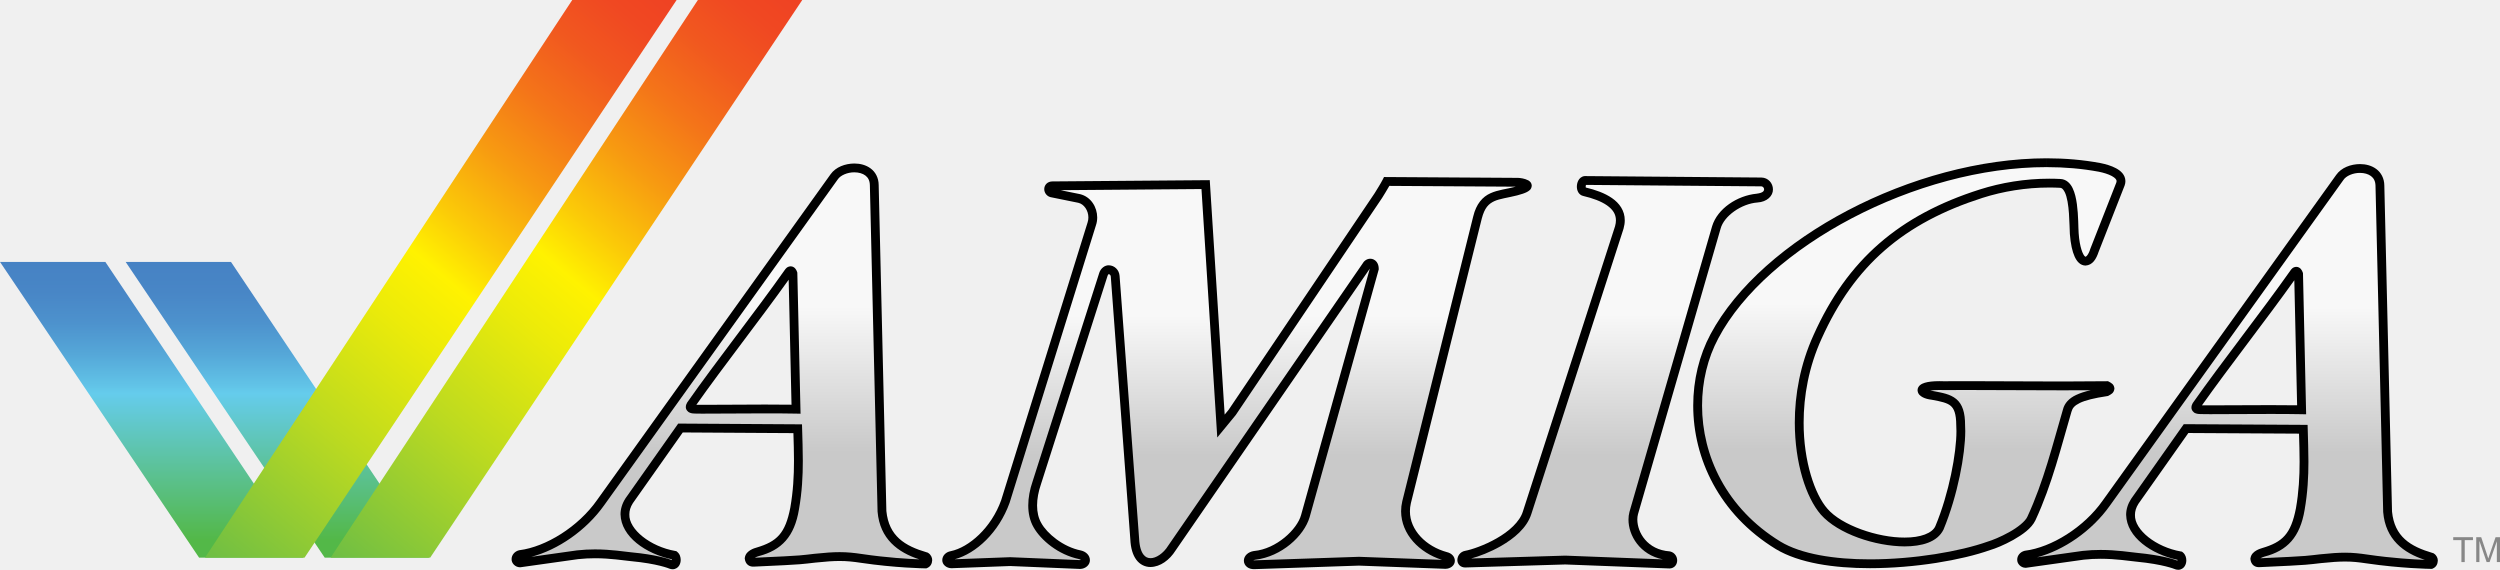
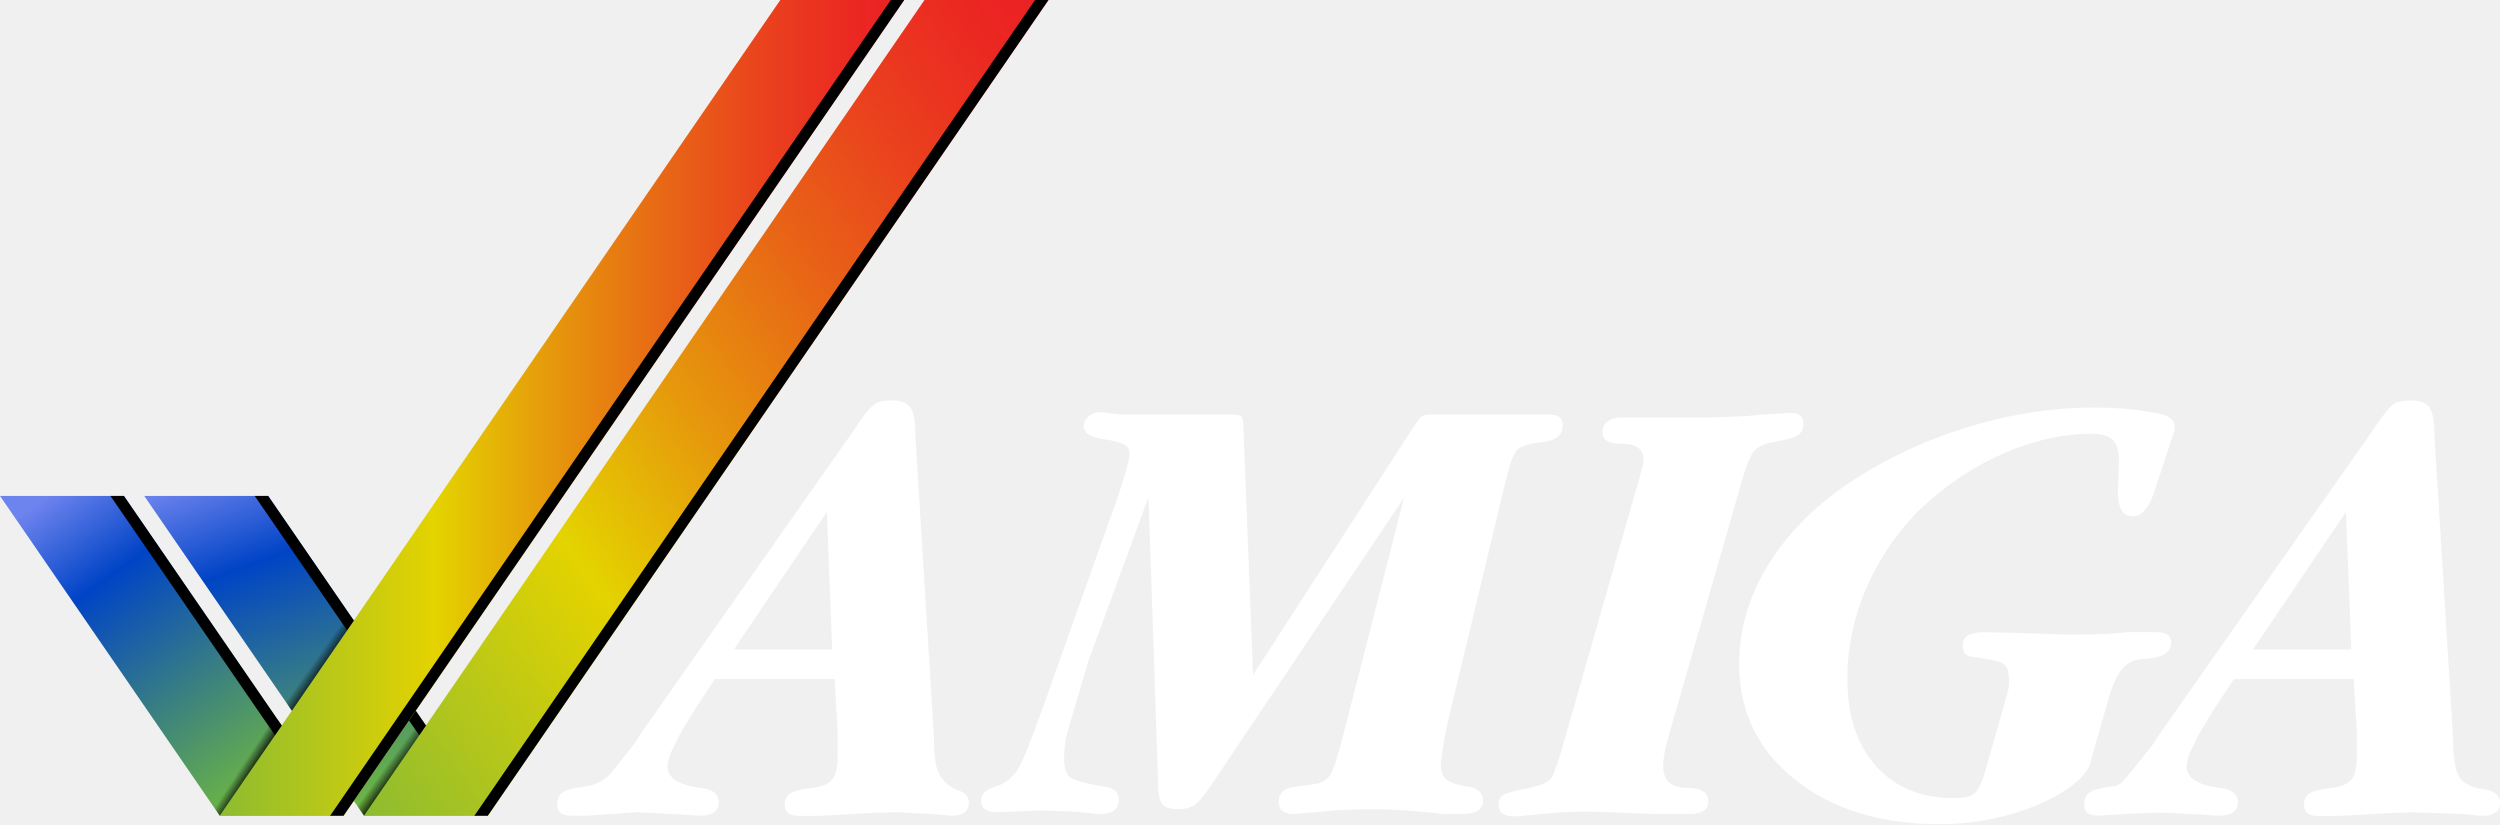
- <svg xmlns="http://www.w3.org/2000/svg" version="1.1" id="Ebene_1" x="0px" y="0px" width="566.929px" height="129.21px" viewBox="0 0 566.929 129.21" enable-background="new 0 0 566.929 129.21" xml:space="preserve">
-   <g id="Ebene_2">
- </g>
-   <g>
-     <g enable-background="new    ">
-       <g>
-         <g>
-           <linearGradient id="SVGID_1_" gradientUnits="userSpaceOnUse" x1="280.519" y1="41.153" x2="280.519" y2="128.077">
-             <stop offset="0.35" style="stop-color:#F8F8F8" />
-             <stop offset="0.716" style="stop-color:#C9C9C9" />
-           </linearGradient>
-           <path fill="url(#SVGID_1_)" d="M314.466,41.153l29.807,0.189c0.568,0,4.658,0.663-0.453,1.999      c-4.084,1.063-7.43,0.661-8.764,5.979l-16.086,64.575c-1.336,5.769,3.152,10.742,8.955,12.301c1.313,0.32,1.393,1.715-0.158,1.8      l-19.586-0.724l-23.795,0.805c-1.728,0-1.795-1.794,0.085-2.125c5.562-0.567,10.478-5.151,11.548-8.913l15.643-56.077      c0.002-0.846-0.436-1.287-0.914-1.287c-0.35,0-0.723,0.236-0.965,0.719l-44.044,63.917c-1.22,1.967-3.14,3.271-4.838,3.271      c-1.835,0-3.412-1.521-3.578-5.375l-4.433-59.588c-0.048-0.826-0.744-1.454-1.438-1.454c-0.478,0-0.956,0.297-1.222,1.029      l-15.107,47.273c-1.237,3.593-1.325,7.104,0.147,9.646c1.463,2.611,5.229,5.803,9.64,6.701c1.714,0.412,1.628,2.125-0.004,2.209      l-15.824-0.662l-13.293,0.498c-1.561-0.084-1.393-1.631,0.004-1.883c4.578-0.979,9.826-5.638,12.205-12.267l19.571-62.897      c0.821-2.376-0.476-5.236-2.852-5.804l-6.055-1.229c-1.063-0.082-1.215-1.632,0.002-1.632l34.736-0.282l3.482,54.755l2.548-3.1      l33.147-49.172C312.984,43.683,313.968,42.134,314.466,41.153z" />
-           <path d="M282.789,128.577c-0.439-0.336-0.721-0.885-0.715-1.438l0,0c0.017-1.149,1.001-1.98,2.225-2.174l0,0l0.027-0.006      l0.043-0.004c5.083-0.46,9.815-4.928,10.685-8.187l0,0l15.581-55.852l-44.048,63.92c-1.372,2.18-3.473,3.711-5.686,3.744l0,0      c-1.196,0.013-2.412-0.545-3.218-1.644l0,0c-0.812-1.096-1.27-2.636-1.359-4.66l0,0l-4.432-59.601      c-0.002-0.292-0.342-0.518-0.439-0.512l0,0c-0.008,0.004-0.017,0.004-0.027,0.004l0,0c-0.037,0-0.095,0-0.245,0.327l0,0      l-15.114,47.295c-0.582,1.689-0.889,3.343-0.889,4.837l0,0c0,1.529,0.317,2.88,0.963,3.995l0,0      c1.27,2.314,4.902,5.408,9.001,6.216l0,0c1.134,0.255,2.012,1.101,2.019,2.18l0,0c0.014,1.132-1.046,1.981-2.201,2l0,0      l-0.058,0.002l-15.822-0.661l-13.303,0.497l-0.043-0.002c-1.048-0.002-2.078-0.789-2.053-1.84l0,0      c0.014-1.059,0.874-1.847,1.902-2.019l0,0c4.122-0.852,9.223-5.29,11.461-11.587l0,0l19.579-62.925      c0.129-0.373,0.193-0.769,0.193-1.165l0,0c0.002-1.568-0.99-3.044-2.298-3.332l0,0l-6.008-1.221      c-1.043-0.115-1.721-1.01-1.703-1.875l0,0c-0.004-0.42,0.153-0.885,0.506-1.231l0,0c0.35-0.348,0.855-0.52,1.343-0.516l0,0      l35.681-0.288l3.382,53.167l0.906-1.1l33.1-49.101c0.412-0.671,1.393-2.221,1.85-3.125l0,0l0.278-0.551l30.42,0.192      c0.506,0.031,1.437,0.116,2.311,0.574l0,0c0.259,0.159,0.736,0.456,0.773,1.206l0,0c-0.077,0.897-0.635,1.161-1.092,1.428l0,0      c-0.51,0.261-1.194,0.496-2.195,0.759l0,0c-2.138,0.547-3.968,0.733-5.244,1.334l0,0c-1.258,0.611-2.148,1.451-2.799,3.92l0,0      l-16.082,64.559c-0.146,0.621-0.214,1.227-0.214,1.815l0,0c-0.026,4.268,3.657,8.002,8.43,9.287l0,0      c0.945,0.224,1.738,0.93,1.759,1.943l0,0c0.005,1.096-1.052,1.819-2.095,1.827l0,0l-0.054,0.002l-19.602-0.725l-23.782,0.804      c-0.004,0-0.008,0-0.012,0l0,0C283.779,129.074,283.224,128.917,282.789,128.577L282.789,128.577z M284.351,127.074      l23.838-0.806l18.807,0.695c-5.114-1.617-9.239-5.779-9.265-11.028l0,0c-0.002-0.746,0.087-1.503,0.268-2.284l0,0l16.087-64.575      c0.683-2.847,2.131-4.465,3.902-5.25l0,0c1.749-0.792,3.635-0.937,5.578-1.453l0,0c0.047-0.012,0.094-0.024,0.14-0.037l0,0      l-28.643-0.181c-0.553,0.99-1.303,2.17-1.656,2.75l0,0l-33.172,49.208l-4.192,5.097l-3.583-56.34l-31.957,0.258l4.446,0.904      c2.441,0.607,3.862,2.942,3.866,5.286l0,0c0,0.607-0.095,1.223-0.292,1.788l0,0l-19.583,62.938      c-2.42,6.682-7.531,11.459-12.446,12.784l0,0l12.593-0.472l15.813,0.661c0.093-0.009,0.159-0.025,0.205-0.042l0,0      c-0.064-0.056-0.191-0.136-0.394-0.186l0,0c-4.758-0.995-8.658-4.285-10.307-7.18l0,0c-0.852-1.47-1.225-3.183-1.225-4.983l0,0      c0-1.766,0.356-3.627,0.99-5.467l0,0l15.12-47.31c0.332-1.016,1.245-1.716,2.163-1.689l0,0c1.289,0.031,2.329,1.038,2.435,2.381      l0,0l4.434,59.619c0.075,1.801,0.489,2.948,0.963,3.576l0,0c0.485,0.626,0.974,0.827,1.617,0.841l0,0      c1.181,0.033,2.919-1.042,4.013-2.839l0,0l44.007-63.864c0.364-0.692,1.033-1.2,1.825-1.204l0,0      c0.547-0.004,1.088,0.275,1.42,0.707l0,0c0.338,0.433,0.493,0.984,0.491,1.575l0,0l0.002,0.006v0.139l-15.682,56.211      c-1.266,4.242-6.329,8.924-12.339,9.625l0,0c-0.199,0.035-0.332,0.085-0.419,0.131l0,0      C284.258,127.071,284.302,127.074,284.351,127.074L284.351,127.074z" />
-         </g>
-       </g>
-     </g>
-   </g>
-   <g>
-     <g enable-background="new    ">
-       <g>
-         <g>
-           <linearGradient id="SVGID_2_" gradientUnits="userSpaceOnUse" x1="366.273" y1="40.928" x2="366.273" y2="127.911">
-             <stop offset="0.35" style="stop-color:#F8F8F8" />
-             <stop offset="0.716" style="stop-color:#C9C9C9" />
-           </linearGradient>
-           <path fill="url(#SVGID_2_)" d="M359.425,40.928l40.012,0.331c1.883,0,2.766,3.332-1,3.664c-4.02,0.354-8.225,3.215-9.213,6.641      l-18.748,64.8c-0.904,3.438,1.594,9.183,8.051,9.669c1.063,0.246,1.061,1.877,0.08,1.877l-23.631-0.906l-22.697,0.686      c-1.232,0-0.896-1.629,0.154-1.795c3.111-0.567,12.154-4.076,13.879-9.634l20.902-64.692c1.309-4.656-3.016-6.949-7.922-8.095      C358.23,43.304,358.447,41.011,359.425,40.928z" />
-           <path d="M378.567,128.909l-23.601-0.905l-22.688,0.684c-0.466,0.007-0.964-0.152-1.31-0.503l0,0      c-0.347-0.346-0.484-0.805-0.48-1.199l0,0c0.017-0.946,0.649-1.87,1.765-2.074l0,0c1.394-0.249,4.396-1.25,7.141-2.83l0,0      c2.772-1.573,5.256-3.759,5.967-6.128l0,0l20.89-64.654c0.14-0.494,0.198-0.94,0.198-1.343l0,0      c-0.011-1.41-0.699-2.438-2.036-3.391l0,0c-1.326-0.927-3.256-1.631-5.328-2.112l0,0c-0.559-0.099-0.999-0.5-1.203-0.895l0,0      c-0.222-0.411-0.292-0.83-0.295-1.237l0,0c0.005-0.481,0.103-0.957,0.343-1.406l0,0c0.228-0.432,0.7-0.921,1.414-0.984l0,0      l0.046-0.002l40.049,0.33c1.554,0.023,2.613,1.308,2.615,2.68l0,0c0.033,1.493-1.355,2.853-3.528,2.98l0,0      c-3.64,0.282-7.577,3.06-8.341,5.923l0,0l-18.74,64.777c-0.097,0.361-0.148,0.768-0.148,1.201l0,0      c0.021,2.933,2.246,6.833,7.308,7.215l0,0l0.069,0.006l0.079,0.019c1.071,0.253,1.595,1.223,1.581,2.029l0,0      c-0.003,0.402-0.111,0.824-0.403,1.195l0,0c-0.276,0.364-0.781,0.626-1.323,0.626l0,0      C378.592,128.909,378.58,128.909,378.567,128.909L378.567,128.909z M377.115,126.852c-5.262-1.019-7.84-5.458-7.82-9.032l0,0      c0-0.594,0.07-1.17,0.221-1.734l0,0l18.747-64.799c1.214-3.99,5.686-6.932,10.086-7.36l0,0c1.625-0.208,1.671-0.715,1.704-0.988      l0,0c0-0.357-0.309-0.678-0.624-0.68l0,0l-39.771-0.328c-0.037,0.094-0.072,0.251-0.07,0.39l0,0      c-0.002,0.08,0.01,0.151,0.021,0.201l0,0c2.188,0.52,4.295,1.258,5.947,2.402l0,0c1.666,1.141,2.905,2.851,2.893,5.032l0,0      c0.002,0.603-0.09,1.233-0.282,1.921l0,0l-20.899,64.679c-1.018,3.199-3.918,5.548-6.878,7.26l0,0      c-2.466,1.408-4.993,2.362-6.781,2.833l0,0l21.378-0.647L377.115,126.852L377.115,126.852z" />
-         </g>
-       </g>
-     </g>
-   </g>
-   <g>
-     <g enable-background="new    ">
-       <g>
-         <g>
-           <linearGradient id="SVGID_3_" gradientUnits="userSpaceOnUse" x1="432.982" y1="36.898" x2="432.982" y2="127.848">
-             <stop offset="0.35" style="stop-color:#F8F8F8" />
-             <stop offset="0.716" style="stop-color:#C9C9C9" />
-           </linearGradient>
-           <path fill="url(#SVGID_3_)" d="M464.128,36.898c4.105,0,8.133,0.34,12.004,1.062c2.461,0.496,5.475,1.62,4.738,3.746      l-5.906,15.057c-0.467,1.534-1.244,2.462-2.031,2.462c-1.094,0-2.207-1.792-2.551-6.244c-0.195-2.436,0.197-11.205-3.146-11.393      c-0.85-0.046-1.695-0.067-2.543-0.067c-5.363,0-10.688,0.885-15.43,2.396c-18.068,5.767-29.525,15.623-37.08,32.453      c-7.385,16.19-3.738,33.692,1.479,39.662c3.557,4.065,11.865,6.874,18.252,6.874c3.75,0,6.836-0.971,7.904-3.225      c3.457-8.307,5.133-18.494,4.809-23.15c0.014-5.647-2.201-6.086-6.41-6.866c-2.951-0.313-3.895-2.228,1.615-2.228      c0.293,0,0.604,0.006,0.936,0.02c1.771-0.012,3.492-0.018,5.189-0.018c3.881,0,7.602,0.021,11.299,0.039      c3.473,0.019,6.924,0.035,10.473,0.035c3.246,0,6.576-0.017,10.072-0.06c0.98,0.483,0.896,0.897-0.088,1.384      c-5.973,0.896-8.352,2.043-8.924,4.254c-2.311,7.85-4.383,16.438-8.123,24.488c-1.33,2.883-7.605,5.626-9.648,6.204      c-6.354,2.263-16.916,4.063-26.975,4.063c-8.072,0-15.822-1.16-20.813-4.184c-18.713-11.438-22.078-33.127-14.438-47.428      C400.123,54.96,434.261,36.898,464.128,36.898z" />
-           <path d="M402.708,124.517c-12.916-7.888-18.738-20.608-18.732-32.545l0,0c0-5.78,1.356-11.39,3.934-16.207l0,0      c11.65-21.742,45.962-39.819,76.22-39.867l0,0v1v1c-29.481-0.048-63.445,17.999-74.457,38.811l0,0      c-2.409,4.504-3.695,9.795-3.695,15.264l0,0c0.008,11.303,5.468,23.312,17.77,30.837l0,0c4.69,2.859,12.321,4.049,20.296,4.038      l0,0c9.934,0.005,20.445-1.794,26.701-4.025l0,0c0.903-0.253,2.967-1.072,4.874-2.147l0,0c1.921-1.054,3.698-2.475,4.14-3.517      l0,0c3.688-7.93,5.753-16.466,8.063-24.315l0,0c0.348-1.418,1.398-2.544,2.974-3.272l0,0c0.896-0.426,1.977-0.774,3.296-1.08      l0,0c-2.17,0.016-4.283,0.022-6.362,0.022l0,0c-3.552,0-7.005-0.017-10.478-0.035l0,0c-3.697-0.017-7.416-0.038-11.294-0.038      l0,0c-1.695,0-3.413,0.006-5.23,0.017l0,0c-0.318-0.013-0.615-0.019-0.895-0.019l0,0c-0.887-0.014-1.592,0.053-2.105,0.139l0,0      c0.181,0.039,0.381,0.072,0.596,0.095l0,0l0.027,0.002l0.05,0.009c2.085,0.4,3.839,0.667,5.237,1.815l0,0      c1.408,1.185,1.998,3.086,1.989,5.981l0,0c0,0,0,0,0,0.02l0,0c0.026,0.392,0.038,0.818,0.038,1.275l0,0      c-0.009,5.254-1.692,14.506-4.941,22.337l0,0c-1.426,2.861-4.932,3.777-8.809,3.796l0,0c-6.67-0.038-15.076-2.803-19.005-7.216      l0,0c-3.354-3.879-5.881-11.648-5.9-20.854l0,0c0-6.263,1.207-13.178,4.262-19.878l0,0      c7.631-17.053,19.421-27.189,37.688-32.994l0,0c4.841-1.542,10.261-2.443,15.735-2.443l0,0c0.863,0,1.727,0.021,2.599,0.067l0,0      c1.324,0.072,2.228,1.042,2.717,2.074l0,0c0.514,1.057,0.789,2.327,0.97,3.643l0,0c0.356,2.613,0.308,5.481,0.4,6.599l0,0      c0.222,3.23,0.994,4.917,1.411,5.228l0,0c0.107,0.093,0.135,0.091,0.141,0.091l0,0c0,0,0.002,0,0.002,0.002l0,0      c0-0.008,0.122-0.002,0.367-0.295l0,0c0.233-0.28,0.505-0.785,0.707-1.459l0,0l0.017-0.05l5.898-15.034      c0.046-0.135,0.059-0.236,0.059-0.316l0,0c0.021-0.28-0.248-0.703-1.074-1.154l0,0c-0.789-0.432-1.931-0.771-2.958-0.975l0,0      c-3.803-0.709-7.77-1.044-11.818-1.044l0,0v-1v-1c4.158,0,8.247,0.345,12.199,1.082l0,0c1.162,0.236,2.445,0.594,3.529,1.177      l0,0c1.049,0.564,2.102,1.474,2.122,2.914l0,0c0.003,0.322-0.057,0.642-0.179,1l0,0l-5.9,15.043      c-0.543,1.631-1.344,2.999-2.969,3.109l0,0c-1.16-0.023-1.954-0.897-2.465-2.036l0,0c-0.535-1.177-0.903-2.83-1.083-5.127l0,0      c-0.126-1.924-0.031-7.288-1.171-9.513l0,0c-0.385-0.741-0.688-0.939-1.033-0.96l0,0c-0.83-0.046-1.657-0.065-2.487-0.065l0,0      c-5.255-0.002-10.483,0.868-15.126,2.348l0,0c-17.869,5.729-28.992,15.304-36.476,31.915l0,0      c-2.925,6.411-4.083,13.044-4.083,19.052l0,0c-0.02,8.812,2.548,16.308,5.405,19.537l0,0c3.184,3.719,11.396,6.57,17.499,6.532      l0,0c3.624,0.019,6.29-1.007,6.98-2.609l0,0c3.12-7.475,4.78-16.659,4.771-21.523l0,0c0-0.43-0.015-0.825-0.036-1.177l0,0      l-0.002-0.034V96.53c0,0-0.002,0-0.002-0.053l0,0c-0.009-2.705-0.526-3.821-1.276-4.451l0,0      c-0.752-0.662-2.193-1.001-4.285-1.374l0,0c-0.786-0.09-1.463-0.271-2.019-0.551l0,0c-0.522-0.29-1.14-0.667-1.2-1.608l0,0      c-0.005-0.499,0.282-0.927,0.579-1.162l0,0c0.305-0.249,0.644-0.398,1.044-0.524l0,0c0.798-0.242,1.866-0.368,3.363-0.371l0,0      c0.307,0,0.631,0.007,0.931,0.021l0,0c1.772-0.013,3.495-0.019,5.194-0.019l0,0c3.885,0,7.607,0.022,11.305,0.04l0,0      c3.473,0.019,6.921,0.035,10.467,0.035l0,0c3.243-0.002,6.567-0.017,10.061-0.061l0,0l0.236-0.005l0.217,0.107      c0.512,0.289,1.158,0.554,1.251,1.559l0,0c-0.124,1.084-0.796,1.293-1.333,1.617l0,0l-0.144,0.071l-0.155,0.023      c-2.944,0.438-4.961,0.947-6.205,1.548l0,0c-1.251,0.619-1.675,1.173-1.908,2l0,0c-2.302,7.813-4.382,16.457-8.174,24.623l0,0      c-0.891,1.845-2.916,3.238-4.976,4.42l0,0c-2.072,1.162-4.169,2.002-5.245,2.308l0,0c-6.515,2.314-17.129,4.118-27.31,4.123l0,0      C415.871,128.837,408,127.704,402.708,124.517L402.708,124.517z" />
-         </g>
-       </g>
-     </g>
-   </g>
-   <path fill="#878787" d="M558.181,127.465v-4.979h-1.861v-0.668h4.477v0.668h-1.867v4.979H558.181z" />
-   <path fill="#878787" d="M561.539,127.465v-5.646h1.125l1.338,4c0.123,0.371,0.213,0.65,0.271,0.836  c0.063-0.205,0.164-0.508,0.299-0.905l1.352-3.931h1.006v5.646h-0.719v-4.727l-1.643,4.727h-0.674l-1.633-4.808v4.808H561.539z" />
-   <g>
-     <linearGradient id="SVGID_4_" gradientUnits="userSpaceOnUse" x1="60.549" y1="-1452.352" x2="60.549" y2="-1385.286" gradientTransform="matrix(1 0 0 -1 2.3501 -1325.893)">
-       <stop offset="0.06" style="stop-color:#53B848" />
-       <stop offset="0.555" style="stop-color:#65CCEC" />
-       <stop offset="0.583" style="stop-color:#61C3E7" />
-       <stop offset="0.688" style="stop-color:#55A7D8" />
-       <stop offset="0.793" style="stop-color:#4D92CD" />
-       <stop offset="0.898" style="stop-color:#4886C6" />
-       <stop offset="1" style="stop-color:#4682C4" />
+ <svg xmlns="http://www.w3.org/2000/svg" xmlns:xlink="http://www.w3.org/1999/xlink" id="Layer_1" data-name="Layer 1" viewBox="0 0 3840.2 1266">
+   <defs>
+     <linearGradient id="Dégradé_sans_nom" x1="375.711" y1="558.182" x2="595.289" y2="-45.102" gradientTransform="matrix(1, 0, 0, -1, 0, 1263.89)" gradientUnits="userSpaceOnUse">
+       <stop offset="0" stop-color="#6d83ee" />
+       <stop offset="0.24" stop-color="#0044c6" />
+       <stop offset="1" stop-color="#84cd28" />
    </linearGradient>
-     <polygon fill="url(#SVGID_4_)" points="28.491,59.393 52.378,59.393 97.306,126.459 73.637,126.459  " />
-     <linearGradient id="SVGID_5_" gradientUnits="userSpaceOnUse" x1="72.555" y1="-1452.288" x2="179.013" y2="-1325.416" gradientTransform="matrix(1 0 0 -1 2.3501 -1325.893)">
-       <stop offset="0" style="stop-color:#6EBE44" />
-       <stop offset="0.001" style="stop-color:#6EBE44" />
-       <stop offset="0.245" style="stop-color:#BCDA20" />
-       <stop offset="0.419" style="stop-color:#ECEB09" />
-       <stop offset="0.505" style="stop-color:#FFF200" />
-       <stop offset="0.578" style="stop-color:#FBCA08" />
-       <stop offset="0.679" style="stop-color:#F79A11" />
-       <stop offset="0.775" style="stop-color:#F47419" />
-       <stop offset="0.864" style="stop-color:#F1581F" />
-       <stop offset="0.941" style="stop-color:#F04822" />
-       <stop offset="1" style="stop-color:#EF4223" />
+     <linearGradient id="Dégradé_sans_nom_2" x1="85.016" y1="509.241" x2="455.937" y2="-14.742" xlink:href="#Dégradé_sans_nom" />
+     <linearGradient id="Dégradé_sans_nom_3" x1="337.5" y1="637.44" x2="1388.9" y2="637.44" gradientTransform="matrix(1, 0, 0, -1, 0, 1263.89)" gradientUnits="userSpaceOnUse">
+       <stop offset="0" stop-color="#8dbc30" />
+       <stop offset="0.314" stop-color="#e4d300" />
+       <stop offset="0.488" stop-color="#e6970c" />
+       <stop offset="0.658" stop-color="#e86416" />
+       <stop offset="0.806" stop-color="#ea3f1e" />
+       <stop offset="0.925" stop-color="#eb2822" />
+       <stop offset="1" stop-color="#eb2024" />
    </linearGradient>
-     <polygon fill="url(#SVGID_5_)" points="158.261,0.001 181.93,0.001 97.553,126.459 74.98,126.459  " />
-   </g>
-   <g>
-     <linearGradient id="SVGID_6_" gradientUnits="userSpaceOnUse" x1="32.058" y1="-1452.351" x2="32.058" y2="-1385.286" gradientTransform="matrix(1 0 0 -1 2.3501 -1325.893)">
-       <stop offset="0.06" style="stop-color:#53B848" />
-       <stop offset="0.555" style="stop-color:#65CCEC" />
-       <stop offset="0.583" style="stop-color:#61C3E7" />
-       <stop offset="0.688" style="stop-color:#55A7D8" />
-       <stop offset="0.793" style="stop-color:#4D92CD" />
-       <stop offset="0.898" style="stop-color:#4886C6" />
-       <stop offset="1" style="stop-color:#4682C4" />
+     <linearGradient id="Dégradé_sans_nom_4" x1="437.698" y1="184.369" x2="1731.869" y2="1090.557" xlink:href="#Dégradé_sans_nom_3" />
+     <linearGradient id="Dégradé_sans_nom_5" x1="596.37" y1="91.456" x2="719.454" y2="0.473" gradientTransform="matrix(1, 0, 0, -1, 0, 1263.89)" gradientUnits="userSpaceOnUse">
+       <stop offset="0" stop-opacity="0" />
+       <stop offset="0.157" />
    </linearGradient>
-     <polygon fill="url(#SVGID_6_)" points="0,59.393 23.889,59.393 68.816,126.458 45.147,126.458  " />
-     <linearGradient id="SVGID_7_" gradientUnits="userSpaceOnUse" x1="44.064" y1="-1452.287" x2="150.521" y2="-1325.416" gradientTransform="matrix(1 0 0 -1 2.3501 -1325.893)">
-       <stop offset="0" style="stop-color:#6EBE44" />
-       <stop offset="0.001" style="stop-color:#6EBE44" />
-       <stop offset="0.245" style="stop-color:#BCDA20" />
-       <stop offset="0.419" style="stop-color:#ECEB09" />
-       <stop offset="0.505" style="stop-color:#FFF200" />
-       <stop offset="0.578" style="stop-color:#FBCA08" />
-       <stop offset="0.679" style="stop-color:#F79A11" />
-       <stop offset="0.775" style="stop-color:#F47419" />
-       <stop offset="0.864" style="stop-color:#F1581F" />
-       <stop offset="0.941" style="stop-color:#F04822" />
-       <stop offset="1" style="stop-color:#EF4223" />
+     <linearGradient id="Dégradé_sans_nom_6" x1="374.226" y1="91.384" x2="447.137" y2="43.481" gradientTransform="matrix(1, 0, 0, -1, 0, 1263.89)" gradientUnits="userSpaceOnUse">
+       <stop offset="0" stop-opacity="0" />
+       <stop offset="0.254" />
    </linearGradient>
-     <polygon fill="url(#SVGID_7_)" points="129.769,0 153.438,0 69.063,126.458 46.489,126.458  " />
-   </g>
-   <g>
-     <linearGradient id="SVGID_8_" gradientUnits="userSpaceOnUse" x1="163.706" y1="38.08" x2="163.706" y2="128.09">
-       <stop offset="0.35" style="stop-color:#F8F8F8" />
-       <stop offset="0.716" style="stop-color:#C9C9C9" />
+     <linearGradient id="Dégradé_sans_nom_7" x1="477.722" y1="258.058" x2="517.938" y2="229.513" gradientTransform="matrix(1, 0, 0, -1, 0, 1263.89)" gradientUnits="userSpaceOnUse">
+       <stop offset="0.202" stop-opacity="0" />
+       <stop offset="0.688" />
    </linearGradient>
-     <path fill="url(#SVGID_8_)" d="M154.313,97.063l-11.644,16.511c-3.452,5.399,3.078,11.04,10.279,12.354   c0.66,0.513,0.548,2.163-0.415,2.163c-0.105,0-0.219-0.02-0.345-0.063c-0.144-0.063-2.86-1.194-9.034-1.771   c-1.652-0.156-4.623-0.663-8.245-0.663c-1.248,0-2.571,0.062-3.947,0.214l-13.024,1.834c-1.232-0.082-1.229-1.551,0.002-1.882   c6.293-0.813,13.835-5.481,18.259-11.771l52.979-73.901c0.875-1.269,2.745-2.007,4.565-2.007c2.279,0,4.474,1.158,4.517,3.887   l1.745,73.983c0.566,6.204,4.724,8.829,9.962,10.294c0.732,0.495,0.411,1.477-0.086,1.645c-0.34-0.007-6.801-0.105-14.522-1.254   c-1.807-0.267-3.22-0.421-4.946-0.421c-1.493,0-3.221,0.116-5.64,0.373c-3.029,0.32-1.598,0.366-13.862,0.91   c-0.466,0.022-0.919-0.099-1.017-0.888c0.109-0.91,1.48-1.349,1.918-1.465c4.9-1.358,7.317-3.816,8.392-9.847   c1.16-6.631,0.85-12.269,0.694-18.071L154.313,97.063z M173.393,92.741c2.696,0,5.234,0.015,7.125,0.056L179.816,62   c-0.133-0.4-0.313-0.605-0.519-0.605c-0.169,0-0.357,0.145-0.546,0.439c-6.558,9.313-15.59,20.729-22.065,29.973   c-0.415,0.729-0.001,0.979,0.98,0.979c0.157,0.015,0.688,0.02,1.498,0.02c1.393,0,3.607-0.016,6.142-0.027   C167.84,92.759,170.696,92.741,173.393,92.741" />
-     <path d="M152.533,129.088c-0.23,0.002-0.456-0.042-0.669-0.114l0,0l-0.036-0.013l-0.039-0.017c-0.031-0.015-2.65-1.127-8.73-1.695   l0,0c-1.722-0.163-4.612-0.656-8.149-0.658l0,0c-1.216,0-2.503,0.062-3.809,0.205l0,0l-13.125,1.848l-0.105-0.006   c-1.026-0.017-1.9-0.914-1.856-1.844l0,0c-0.006-0.916,0.684-1.756,1.668-2.002l0,0l0.064-0.019l0.064-0.006   c5.928-0.746,13.334-5.301,17.576-11.362l0,0l52.967-73.887c1.179-1.655,3.311-2.422,5.39-2.438l0,0   c1.305,0.002,2.629,0.323,3.696,1.121l0,0c1.074,0.79,1.809,2.118,1.819,3.742l0,0l1.744,73.946   c0.572,5.681,4.13,7.903,9.232,9.391l0,0l0.155,0.043l0.135,0.092c0.586,0.381,0.885,1.055,0.87,1.616l0,0   c-0.029,0.767-0.35,1.46-1.189,1.803l0,0l-0.166,0.058l-0.18-0.004c-0.354-0.007-6.859-0.105-14.648-1.262l0,0   c-1.79-0.266-3.135-0.411-4.799-0.411l0,0c-1.44-0.002-3.133,0.112-5.535,0.367l0,0c-2.978,0.314-1.688,0.373-13.937,0.914l0,0   c-0.072,0.002-0.116,0-0.128,0l0,0c-0.325,0.002-0.788-0.054-1.208-0.384l0,0c-0.423-0.333-0.645-0.857-0.705-1.38l0,0   l-0.015-0.122l0.015-0.12c0.139-0.966,0.814-1.474,1.328-1.776l0,0c0.539-0.311,1.057-0.462,1.316-0.532l0,0   c4.65-1.38,6.546-3.232,7.675-9.058l0,0c0.661-3.779,0.835-7.231,0.835-10.606l0,0c0-2.11-0.069-4.192-0.13-6.297l0,0   l-25.096-0.154l-11.318,16.047c-0.563,0.883-0.792,1.712-0.793,2.526l0,0c-0.135,3.433,4.824,7.333,10.41,8.303l0,0l0.238,0.043   l0.195,0.151c0.632,0.521,0.792,1.2,0.804,1.826l0,0c-0.004,0.44-0.096,0.895-0.369,1.323l0,0c-0.253,0.419-0.81,0.803-1.424,0.803   l0,0C152.559,129.088,152.546,129.088,152.533,129.088L152.533,129.088z M143.246,125.261c5.473,0.512,8.313,1.454,9.117,1.759l0,0   c0.001-0.019,0.002-0.038,0.002-0.058l0,0c0-0.047-0.005-0.094-0.013-0.136l0,0c-5.933-1.258-11.505-5.107-11.634-10.188l0,0   c-0.002-1.208,0.36-2.443,1.133-3.644l0,0l11.646-16.51l0.298-0.428l28.075,0.173l0.027,0.967c0.064,2.423,0.158,4.835,0.158,7.319   l0,0c0.002,3.445-0.178,7.028-0.866,10.955l0,0c-1.021,6.235-3.96,9.298-9.119,10.638l0,0c-0.183,0.035-0.621,0.205-0.905,0.375   l0,0c11.97-0.535,10.449-0.57,13.503-0.893l0,0c2.437-0.259,4.2-0.379,5.746-0.379l0,0c1.786,0,3.268,0.163,5.093,0.433l0,0   c5.646,0.84,10.62,1.112,12.971,1.201l0,0c-4.847-1.563-8.941-4.615-9.469-10.806l0,0l-0.002-0.033l-1.747-74.025   c-0.031-1.098-0.417-1.711-1.021-2.184l0,0c-0.609-0.462-1.521-0.721-2.495-0.719l0,0c-1.563-0.019-3.17,0.692-3.753,1.589l0,0   l-52.973,73.893c-4.064,5.747-10.508,10.144-16.537,11.712l0,0l10.37-1.461c1.417-0.157,2.777-0.22,4.06-0.222l0,0   C138.614,124.591,141.667,125.111,143.246,125.261L143.246,125.261z M154.307,98.062l0.006-0.998L154.307,98.062L154.307,98.062z    M180.496,93.795c-1.877-0.039-4.412-0.056-7.104-0.054l0,0V91.74c2.232,0,4.356,0.01,6.102,0.036l0,0l-0.646-28.35   c-6.368,8.949-14.75,19.6-20.933,28.37l0,0c0.228,0.005,0.685,0.01,1.249,0.008l0,0c1.386,0,3.602-0.015,6.136-0.026l0,0   c2.534-0.019,5.392-0.037,8.093-0.037l0,0v2.001c-2.693-0.002-5.547,0.017-8.083,0.035l0,0c-2.534,0.011-4.747,0.027-6.146,0.027   l0,0c-0.815-0.002-1.295-0.002-1.576-0.021l0,0c-0.396-0.006-0.752-0.032-1.145-0.188l0,0c-0.41-0.114-0.957-0.705-0.918-1.313l0,0   c0.006-0.403,0.139-0.696,0.292-0.972l0,0l0.024-0.045l0.025-0.033c6.5-9.281,15.533-20.696,22.043-29.94l0,0   c0.269-0.385,0.603-0.852,1.386-0.897l0,0c0.452-0.006,0.843,0.251,1.044,0.5l0,0c0.214,0.251,0.33,0.512,0.425,0.79l0,0   l0.046,0.143l0.731,31.991L180.496,93.795L180.496,93.795z" />
-   </g>
-   <g>
-     <linearGradient id="SVGID_9_" gradientUnits="userSpaceOnUse" x1="505.14" y1="38.209" x2="505.14" y2="128.211">
-       <stop offset="0.35" style="stop-color:#F8F8F8" />
-       <stop offset="0.716" style="stop-color:#C9C9C9" />
-     </linearGradient>
-     <path fill="url(#SVGID_9_)" d="M551.406,126.374c0.732,0.481,0.398,1.464-0.086,1.632c-0.34-0.006-6.801-0.105-14.521-1.238   c-1.834-0.271-3.254-0.43-5.002-0.43c-1.479,0-3.188,0.113-5.584,0.366c-3.041,0.317-1.598,0.364-13.877,0.91   c-0.457,0.021-0.904-0.099-1.002-0.888c0.107-0.908,1.48-1.338,1.906-1.467c4.908-1.348,7.326-3.814,8.404-9.845   c1.158-6.618,0.838-12.256,0.684-18.069l-26.588-0.152l-11.645,16.512c-3.439,5.393,3.09,11.023,10.289,12.338   c0.662,0.521,0.539,2.168-0.422,2.168c-0.107,0-0.223-0.021-0.352-0.063c-0.146-0.061-2.859-1.184-9.021-1.773   c-1.65-0.156-4.625-0.662-8.246-0.662c-1.248,0-2.57,0.059-3.945,0.213l-13.035,1.834c-1.221-0.084-1.219-1.551,0.004-1.881   c6.305-0.814,13.834-5.472,18.27-11.771l52.98-73.885c0.875-1.274,2.744-2.013,4.563-2.013c2.281,0,4.48,1.163,4.521,3.891   l1.744,73.972C542,122.283,546.169,124.896,551.406,126.374z M514.792,92.873c2.705,0,5.256,0.016,7.152,0.057l-0.689-30.813   c-0.137-0.4-0.318-0.605-0.521-0.605c-0.172,0-0.355,0.144-0.539,0.44c-6.568,9.325-15.592,20.739-22.078,29.97   c-0.404,0.732-0.002,0.98,0.979,0.98c0.191,0.018,0.945,0.021,2.078,0.021c1.377,0,3.32-0.012,5.516-0.021   C509.218,92.889,512.083,92.873,514.792,92.873" />
-     <path d="M493.962,129.21c-0.242,0-0.459-0.047-0.656-0.11l0,0l-0.047-0.015l-0.031-0.013c-0.063-0.025-2.661-1.119-8.733-1.703l0,0   c-1.721-0.164-4.616-0.656-8.152-0.658l0,0c-1.217,0-2.501,0.058-3.807,0.204l0,0l-13.136,1.849l-0.106-0.008   c-1.025-0.02-1.892-0.918-1.847-1.844l0,0c-0.009-0.913,0.679-1.751,1.66-2l0,0l0.063-0.019l0.066-0.007   c5.94-0.747,13.335-5.289,17.586-11.362l0,0l52.968-73.869c1.179-1.661,3.311-2.429,5.388-2.446l0,0   c1.308,0.002,2.633,0.323,3.7,1.121l0,0c1.075,0.792,1.812,2.122,1.82,3.746l0,0l1.744,73.939c0.562,5.683,4.129,7.894,9.233,9.396   l0,0l-0.271,0.962l0.271-0.962l0.146,0.04l0.13,0.085c0.593,0.374,0.894,1.054,0.877,1.607l0,0   c-0.036,0.773-0.346,1.45-1.174,1.803l0,0l-0.173,0.062l-0.183-0.004c-0.358-0.006-6.86-0.106-14.648-1.248l0,0   c-1.82-0.271-3.171-0.419-4.856-0.419l0,0c-1.427,0-3.101,0.11-5.48,0.361l0,0c-2.988,0.313-1.685,0.371-13.947,0.915l0,0   c-0.053,0.002-0.093,0-0.123,0l0,0c-0.32,0.002-0.781-0.053-1.203-0.384l0,0c-0.425-0.334-0.644-0.858-0.701-1.383l0,0   l-0.015-0.117l0.015-0.121c0.136-0.968,0.815-1.474,1.325-1.774l0,0c0.533-0.306,1.053-0.461,1.308-0.54l0,0   c4.657-1.367,6.553-3.228,7.685-9.052l0,0c0.654-3.743,0.828-7.169,0.828-10.52l0,0c0-2.138-0.072-4.247-0.133-6.384l0,0   l-25.098-0.144l-11.319,16.047c-0.559,0.881-0.786,1.707-0.788,2.517l0,0c-0.134,3.429,4.824,7.327,10.415,8.3l0,0l0.244,0.043   l0.196,0.157c0.622,0.52,0.781,1.195,0.792,1.817l0,0c-0.003,0.443-0.096,0.898-0.37,1.327l0,0   c-0.254,0.421-0.81,0.807-1.428,0.807l0,0C493.986,129.21,493.974,129.21,493.962,129.21L493.962,129.21z M484.683,125.38   c5.496,0.524,8.346,1.477,9.11,1.765l0,0c0.003-0.021,0.004-0.045,0.003-0.068l0,0c0-0.047-0.005-0.094-0.013-0.136l0,0   c-5.934-1.259-11.505-5.105-11.636-10.182l0,0c-0.002-1.204,0.361-2.434,1.13-3.632l0,0l11.943-16.938l28.078,0.161l0.027,0.968   c0.062,2.451,0.159,4.891,0.159,7.404l0,0c0,3.419-0.178,6.974-0.857,10.868l0,0c-1.025,6.231-3.965,9.305-9.101,10.625l0,0   c-0.204,0.047-0.638,0.217-0.921,0.385l0,0c11.963-0.536,10.435-0.572,13.5-0.892l0,0c2.414-0.255,4.157-0.372,5.688-0.372l0,0   c1.811,0,3.3,0.166,5.146,0.439l0,0c5.623,0.825,10.58,1.099,12.942,1.188l0,0c-4.831-1.574-8.92-4.615-9.437-10.805l0,0   l-0.004-0.036l-1.743-74.008c-0.032-1.096-0.416-1.711-1.023-2.185l0,0c-0.609-0.465-1.524-0.724-2.499-0.722l0,0   c-1.559-0.017-3.166,0.692-3.75,1.597l0,0l-52.975,73.877c-4.07,5.749-10.494,10.134-16.522,11.706l0,0l10.354-1.456   c1.418-0.159,2.777-0.219,4.058-0.219l0,0C480.047,124.711,483.101,125.23,484.683,125.38L484.683,125.38z M459.447,126.936   l-0.003-0.002C459.444,126.935,459.445,126.935,459.447,126.936L459.447,126.936z M521.921,93.928   c-1.882-0.04-4.43-0.056-7.131-0.056l0,0v-2c2.242,0,4.378,0.01,6.131,0.038l0,0l-0.635-28.358   c-6.378,8.958-14.751,19.604-20.941,28.36l0,0c0.297,0.007,0.975,0.013,1.828,0.011l0,0c1.37,0,3.314-0.011,5.509-0.021l0,0   c2.53-0.013,5.397-0.029,8.108-0.029l0,0v2c-2.705,0-5.567,0.016-8.099,0.028l0,0c-2.193,0.01-4.138,0.022-5.519,0.022l0,0   c-1.137-0.002-1.827,0-2.154-0.023l0,0c-0.398-0.007-0.754-0.032-1.149-0.188l0,0c-0.416-0.117-0.953-0.718-0.911-1.313l0,0   c0.004-0.405,0.138-0.692,0.282-0.962l0,0l0.025-0.047l0.032-0.044c6.511-9.265,15.535-20.68,22.045-29.921l0,0   c0.26-0.391,0.607-0.873,1.391-0.913l0,0c0.455-0.004,0.839,0.253,1.039,0.497l0,0c0.214,0.249,0.331,0.507,0.429,0.786l0,0   l0.049,0.145l0.716,32.012L521.921,93.928L521.921,93.928z M514.791,93.872v0.002V93.872L514.791,93.872z" />
-   </g>
+   </defs>
+   <path d="M1282,1043.1H1098.1l-28.5,43.1c-8,12.8-13.8,22.3-17.5,28.4-7.4,12.2-12.6,22-15.6,29.3-7.4,13.5-11,24.8-11,33.9,0,17.7,17.9,28.7,53.9,33,16.4,2.5,24.7,9.5,24.7,21.1,0,14.1-9.7,21.1-29.2,21.1l-34.7-2.2-60.3-3.3-77.6,5.5h-24.6c-14.6,0-21.9-5.5-21.9-16.4,0-9.1,2.9-15.7,8.7-19.6,5.8-4,16.8-6.8,32.9-8.7a63.768,63.768,0,0,0,40.6-20.1l35.6-44.7,15.5-23.7,16.4-22.8,16.4-23.7,288.5-410.8c14.6-21.9,25-35.3,31-40.2,6.1-4.9,15.5-7.3,28.3-7.3,14,0,23.6,3.7,28.8,11,5.2,7.3,7.8,23.2,7.8,47.6l28.3,457.8q0,27.6,3.3,44.1a50.566,50.566,0,0,0,13.1,24.9h0a48.931,48.931,0,0,0,21,13.7c10.9,3.5,16.3,9.7,16.3,18.9,0,13.4-9.1,20.1-27.4,20.1l-29.2-2.7-53.8-2.7c-17,0-35.8.7-56.1,2.1q-30.6,2.1-65.3,3.4h-30.1c-14,0-21-5.8-21-17.3,0-7.9,2.9-13.7,8.7-17.3,5.8-3.7,16.6-6.4,32.4-8.2,15.8-1.8,26.5-6.2,32-13.2s8.2-19,8.2-36.1v-37.4Zm-3.7-45.6-8.2-211.1-142.7,211.1Z" transform="translate(0 0)" style="fill:#fff" />
+   <path d="M2677.9,730.9l-115,400.8c-5.5,19.5-8.2,34.4-8.2,44.7q0,33.75,36.5,33.8c21.9,0,32.9,6.8,32.9,20.5,0,13.1-9.4,19.6-28.3,19.6h-52.9l-98.6-3.6q-28.35,0-42.9.9c-9.7.6-33.8,2.7-72.1,6.4h-3.7q-23.7,0-23.7-18.3c0-7.3,2.7-12.3,8.2-15.1s17.9-6.1,37.4-10c19.5-4,31.3-9.1,35.6-15.5,4.2-6.4,11.3-26.9,21-61.6L2518.2,734.6c4.2-14.6,6.4-24.3,6.4-29.2,0-15.8-11.3-23.7-33.8-23.7-19.5,0-29.2-5.8-29.2-17.5,0-7,2.4-12.5,7.3-16.6,4.9-4.1,11.6-6.1,20.1-6.1h92.2q87.6,0,122.3-4.4l48.4-2.9c12.2,0,18.3,5.8,18.3,17.3,0,7.9-3.1,13.7-9.1,17.3q-9.15,5.4-33.3,9.6c-16.1,2.7-26.9,7.2-32.4,13.2C2689.7,697.7,2683.9,710.8,2677.9,730.9Z" transform="translate(0 0)" style="fill:#fff" />
+   <path d="M3238.4,1075.1s-19.4,68.2-28.3,98.9c-10.5,35.8-109.4,92-230,92q-136.95,0-222.8-68.5-85.8-68.4-85.8-177.1,0-86.7,52-164.3,52.05-77.55,147-133.3a713.399,713.399,0,0,1,167.5-71.2q89.85-25.5,176.7-25.6,58.35,0,103.2,9.8c15.2,3.6,22.8,10.1,22.8,19.6,0,5.4-1.8,12.3-5.5,20.8l-22.8,69.4q-13.65,47.55-35.6,47.5-23.7,0-23.7-37.4l1.8-46.6q0-23.7-9.6-33.3-9.6-9.6-32.4-9.6-58.5,0-119.6,23.8-61.2,23.7-115.9,67.7-64.8,52.05-102.3,128-37.5,75.9-37.4,157.3,0,84.15,43.8,133.5,43.8,49.35,119.6,49.4c15.2,0,25.7-2.3,31.5-6.8s11.1-15,16-31.4l33.8-119.1a67.161,67.161,0,0,0,3.6-22.7c0-13.3-2.7-22-8.2-25.9s-20.1-7.4-43.8-10.5q-19.2,0-19.2-18.3c0-13.4,10.6-20.1,32-20.1l45.6.9,82.2,2.7H3196.5q40.2,0,72.1-3.7h43.8c15.2,0,22.8,5.2,22.8,15.7q0,21.9-37.4,25.3c-15.8,0-28,4.6-36.5,13.7C3252.7,1034.9,3245.1,1051.3,3238.4,1075.1Z" transform="translate(0 0)" style="fill:#fff" />
+   <path d="M3615.4,1043.1H3431.5l-28.5,43.1c-8,12.8-13.8,22.3-17.5,28.4-7.4,12.2-12.6,22-15.6,29.3-7.4,13.5-11,24.8-11,33.9,0,17.7,17.9,28.7,53.9,33,16.4,2.5,24.7,9.5,24.7,21.1,0,14.1-9.7,21.1-29.2,21.1l-34.7-2.2-28.1-1.5a551.77,551.77,0,0,0-64.3.2l-57.9,3.5c-14.6,0-21.9-5.5-21.9-16.4,0-9.1,2.9-15.7,8.7-19.6,5.8-4,16.8-6.8,32.9-8.7,16.1-1.8,17.5-8.5,28.4-20.1l35.6-44.7,15.5-23.7,16.4-22.8,16.4-23.7,288.5-410.8c14.6-21.9,25-35.3,31-40.2,6.1-4.9,15.5-7.3,28.3-7.3,14,0,23.6,3.7,28.8,11s7.8,23.2,7.8,47.6l28.3,457.8q0,46.65,9.6,61.8c6.4,10.1,18.4,16.3,36.1,18.8,17.6,2.4,26.5,9.5,26.5,21.1,0,13.4-9.1,20.1-27.4,20.1l-29.2-2.7-72.1-2.7c-17,0-35.8.7-56.1,2.1q-30.6,2.1-65.3,3.4h-30.1c-14,0-21-5.8-21-17.3,0-7.9,2.9-13.7,8.7-17.3,5.8-3.7,16.6-6.4,32.4-8.2,15.8-1.8,26.5-6.2,32-13.2s8.2-19,8.2-36.1v-37.4Zm-3.6-45.6-8.2-211.1-142.7,211.1Z" transform="translate(0 0)" style="fill:#fff" />
+   <path d="M2156.7,764.6l-288.5,430c-14,21.3-24.4,34.7-31,40.2-6.7,5.5-15.8,8.2-27.4,8.2-12.2,0-20.4-2.7-24.6-8.2-4.3-5.5-6.4-17.4-6.4-35.7l-14.6-435.6L1672,1014.8l-14.6,49.5q-17.4,57.75-20.1,70.1c-1.8,8.2-2.7,18.8-2.7,31.6,0,14.7,3.5,24.3,10.5,28.9s23.9,9,50.7,13.3c15.2,1.8,22.8,8.5,22.8,20.2,0,14.7-9.7,22-29.2,22l-33.8-3.3-53.9-2.2-70.9,2.7q-23.7,0-23.7-18.3c0-9.9,8-17.2,24.1-21.8a52.796,52.796,0,0,0,23.7-15.1c3.2-3.5,5.8-6.4,5.8-6.4q10.05-12.3,39.3-93.6l118.7-334.1c11-32.9,16.4-53.2,16.4-61.2,0-6.7-2.9-11.6-8.7-14.6q-8.7-4.5-35.1-8.7c-17.7-2.7-26.5-9.3-26.5-19.6,0-5.5,2.4-10.3,7.3-14.6a25.224,25.224,0,0,1,17.3-6.4l33.8,3.7h171.5c7.3,0,11.6,1.2,12.8,3.6q2.7,4.65,2.7,22.8l14.6,373.3L2171.3,656c6.1-9.3,10.3-14.8,12.8-16.6,2.4-1.7,7.3-2.6,14.6-2.6h181.7c13.4,0,20.1,5.5,20.1,16.4,0,15.2-10.5,23.9-31.5,26s-34.1,6.4-39.3,12.7c-5.2,6.4-10.5,20.8-16,43.3L2224.2,1108c-2.4,10.3-4.9,22.8-7.3,37.4-2.4,14.6-3.6,24.3-3.6,29.2q0,15.45,8.7,22.8c5.8,4.9,16.6,8.5,32.4,10.9q23.7,3.6,23.7,21c0,14-10.7,21-32,21H2217q-64.8-7.35-105.9-7.3-45.6,0-78.5,3.7l-45.6,3.6q-22.8,0-22.8-19.2c0-10.3,5.5-17.3,16.4-21l15.5-2.7,11-.9,10-1.8c12.2-1.2,20.8-5.9,26-14.1s12-29.1,20.5-62.5Z" transform="translate(0 0)" style="fill:#fff" />
+   <polygon points="411.9 761.8 221.6 761.8 559.1 1252.9 749.4 1252.9 411.9 761.8" style="fill:url(#Dégradé_sans_nom)" />
+   <polygon points="728.8 1252.9 749.4 1252.9 411.9 761.8 391.3 761.8 728.8 1252.9" />
+   <polygon points="190.3 761.8 0 761.8 337.5 1252.9 527.8 1252.9 190.3 761.8" style="fill:url(#Dégradé_sans_nom_2)" />
+   <polygon points="507.2 1252.9 527.8 1252.9 190.3 761.8 169.7 761.8 507.2 1252.9" />
+   <polygon points="1198.6 0 337.5 1252.9 527.8 1252.9 1388.9 0 1198.6 0" style="fill:url(#Dégradé_sans_nom_3)" />
+   <polygon points="1420.1 0 559.1 1252.9 749.4 1252.9 1610.5 0 1420.1 0" style="fill:url(#Dégradé_sans_nom_4)" />
+   <polygon points="1589.9 0 728.8 1252.9 749.4 1252.9 1610.5 0 1589.9 0" />
+   <polygon points="1368.3 0 507.2 1252.9 527.8 1252.9 1388.9 0 1368.3 0" />
+   <polygon points="548.9 1238.1 559.1 1252.9 654.3 1114.5 644.1 1099.7 548.9 1238.1" style="fill:url(#Dégradé_sans_nom_5)" />
+   <polygon points="422.5 1099.7 327.3 1238.1 337.5 1252.9 432.7 1114.4 422.5 1099.7" style="fill:url(#Dégradé_sans_nom_6)" />
+   <polygon points="448.3 1091.7 543.5 953.3 533.4 938.6 438.2 1077 448.3 1091.7" style="fill:url(#Dégradé_sans_nom_7)" />
</svg>
